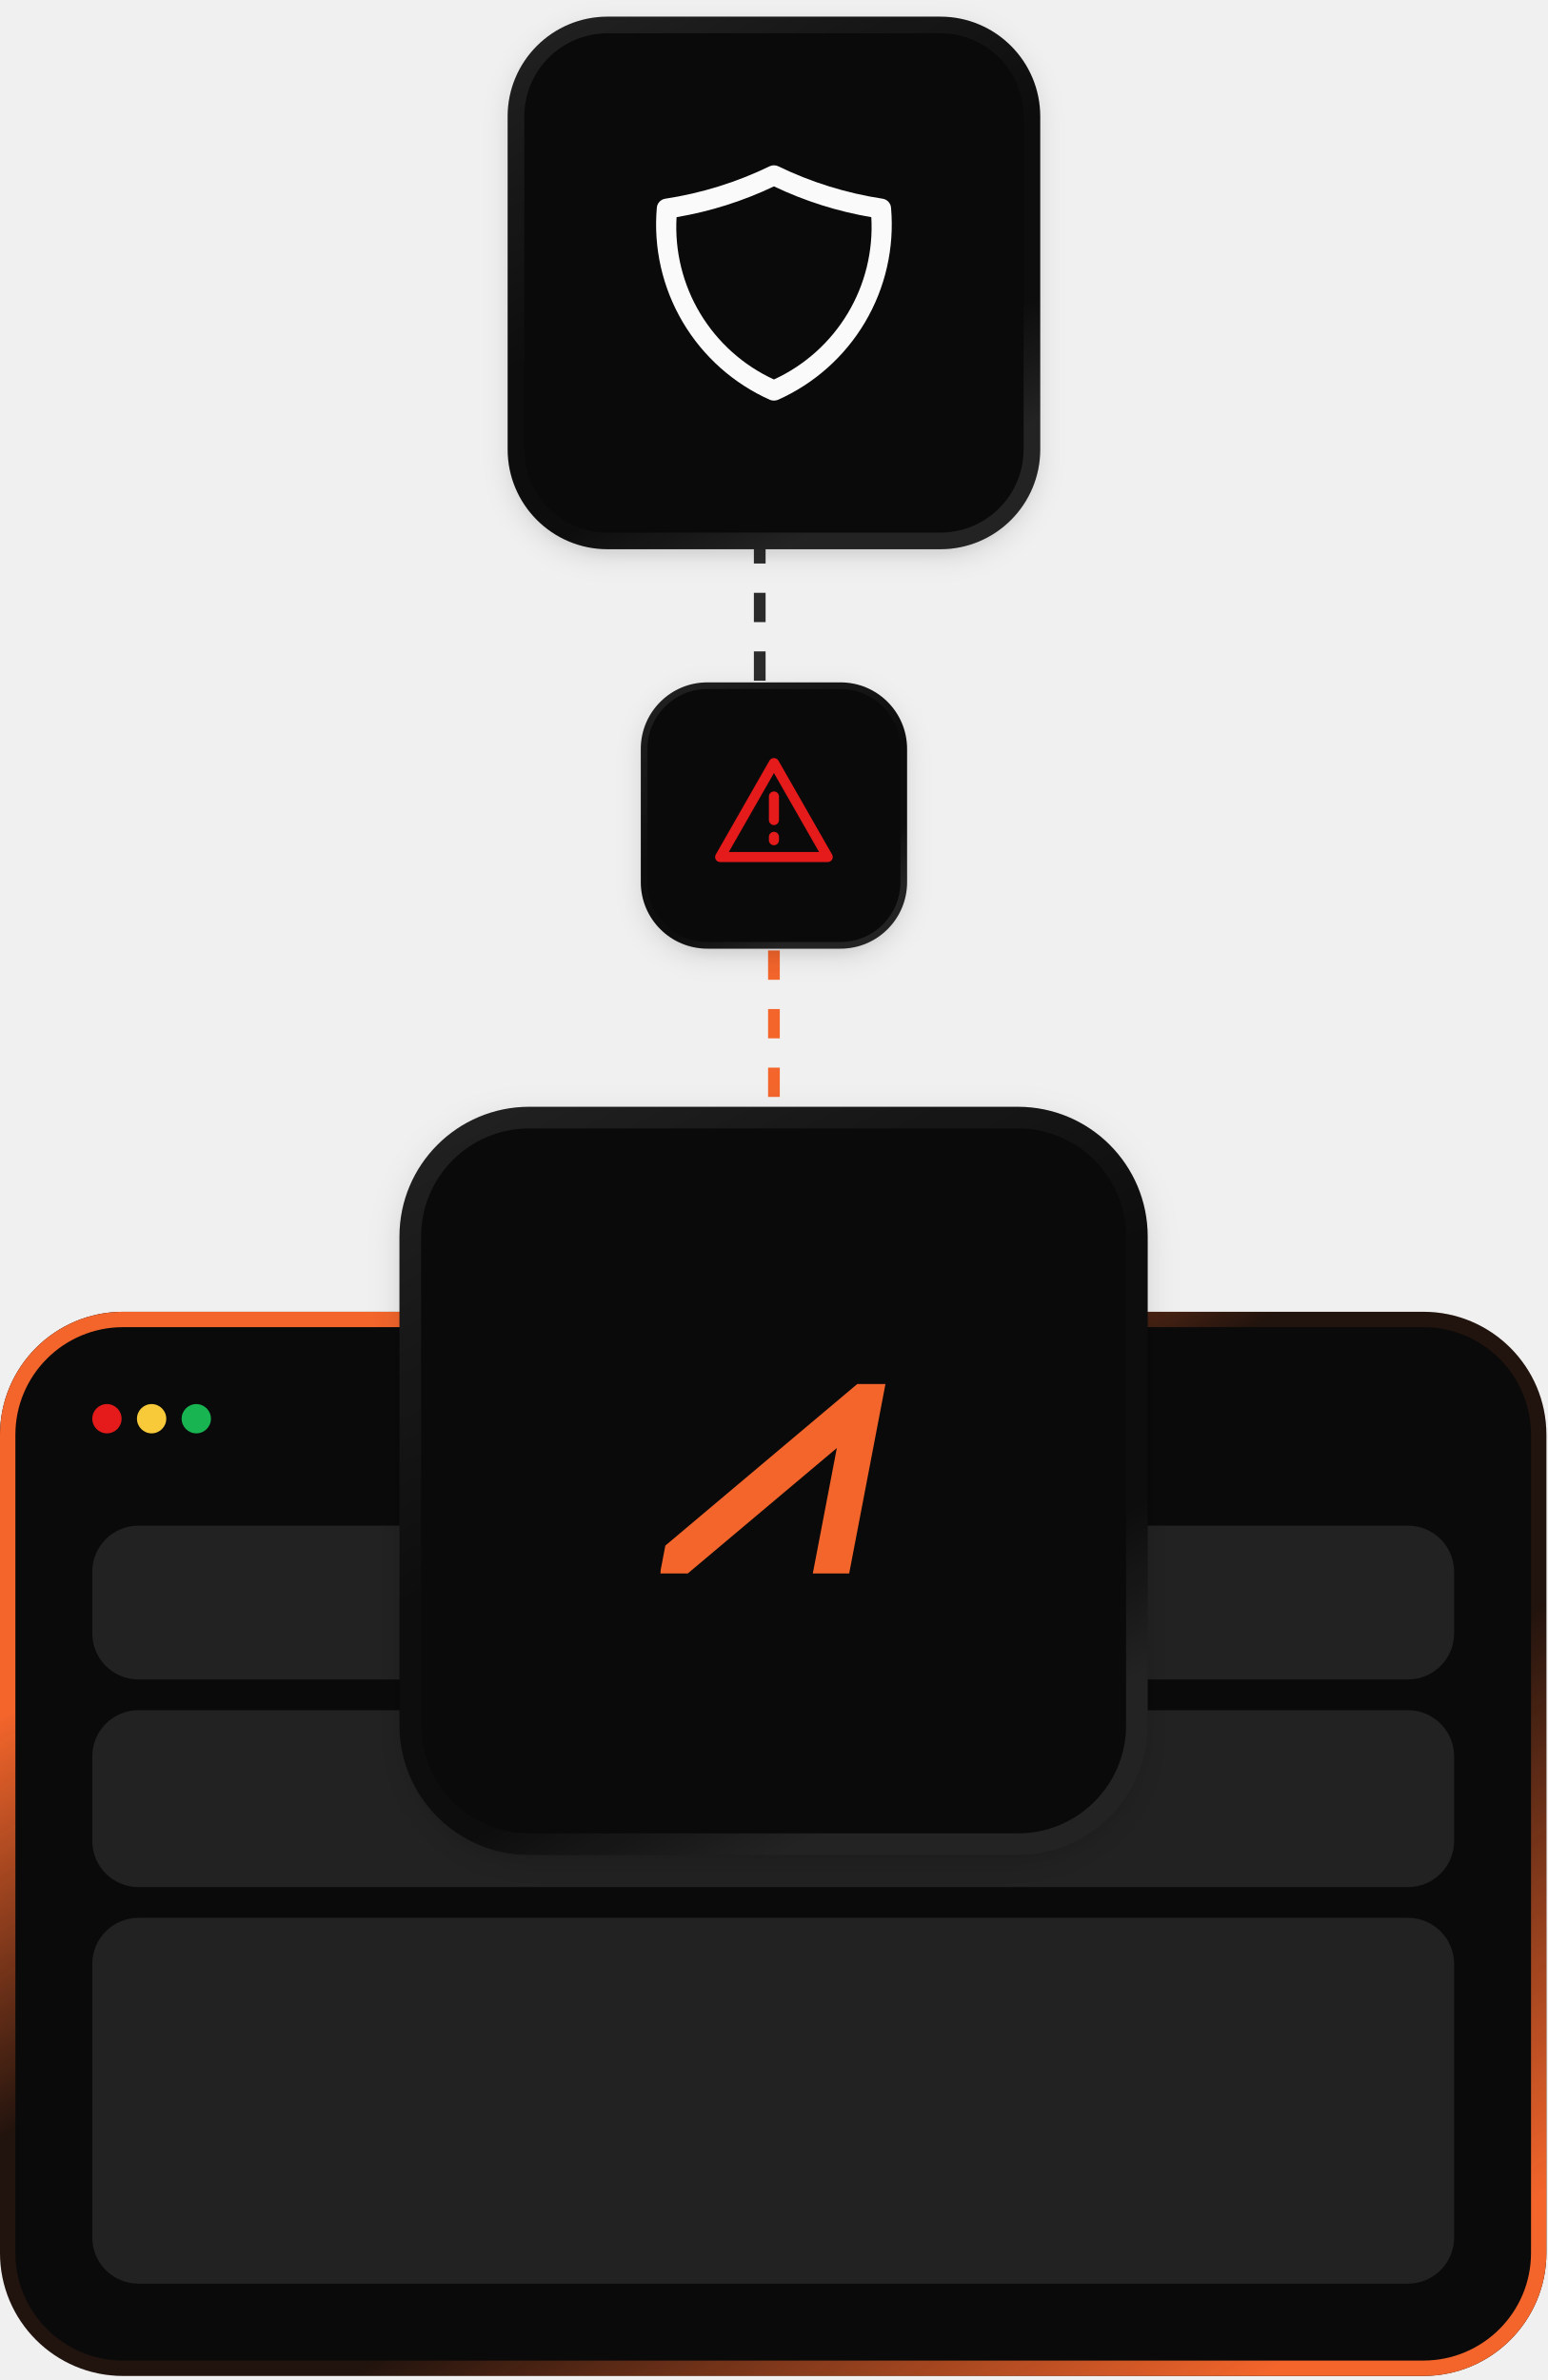
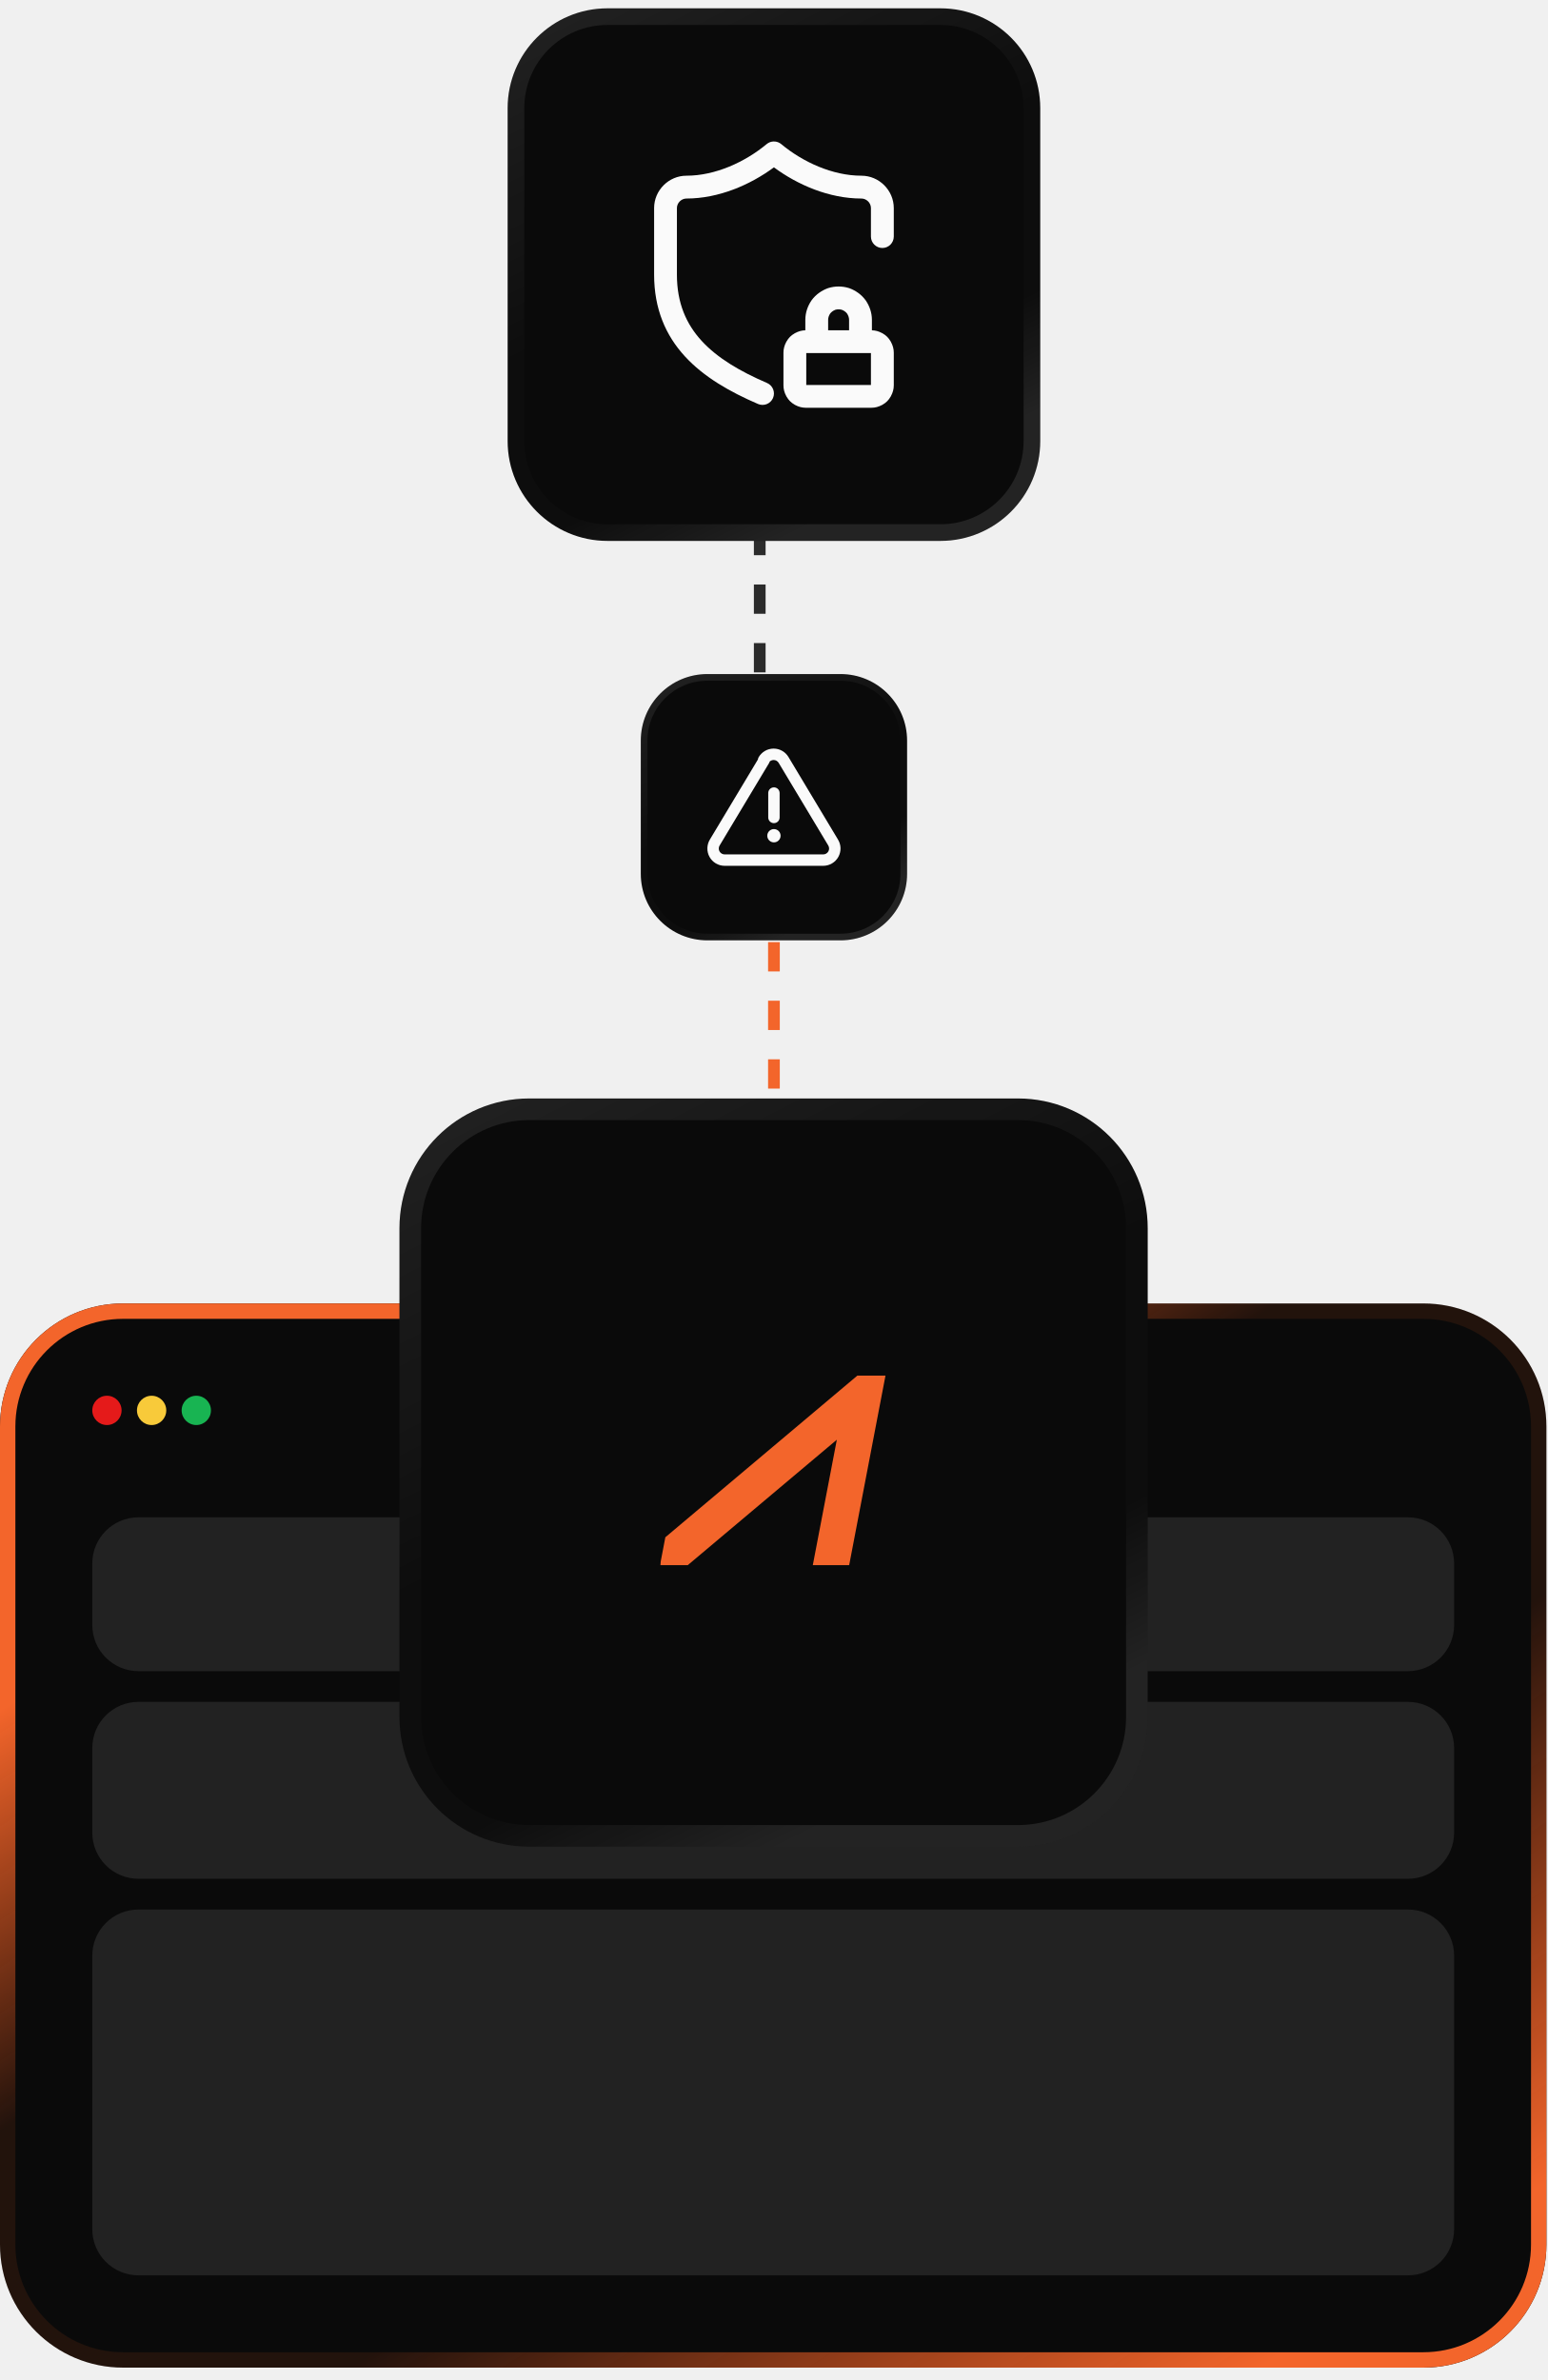
<svg xmlns="http://www.w3.org/2000/svg" width="186" height="286" viewBox="0 0 186 286" fill="none">
-   <g id="DDOS protection">
-     <g id="Connector line">
-       <path id="Connector line_2" d="M91.293 50.117L91.293 101.469" stroke="#2B2B2B" stroke-width="1.407" stroke-dasharray="3.52 3.52" />
-     </g>
-     <g id="Connector line_3">
-       <path id="Connector line_4" d="M93 107.175L93 158.527" stroke="#F3652B" stroke-width="1.407" stroke-dasharray="3.52 3.52" />
-     </g>
-     <g id="UI Element">
-       <mask id="path-5-inside-1_1616_203" fill="white">
-         <path d="M0 172.42C0 164.254 6.62 157.634 14.786 157.634H171.036C179.202 157.634 185.822 164.254 185.822 172.42V270.726C185.822 278.892 179.202 285.512 171.036 285.512H14.786C6.62 285.512 0 278.892 0 270.726V172.42Z" />
-       </mask>
-       <path d="M0 172.42C0 164.254 6.62 157.634 14.786 157.634H171.036C179.202 157.634 185.822 164.254 185.822 172.42V270.726C185.822 278.892 179.202 285.512 171.036 285.512H14.786C6.62 285.512 0 278.892 0 270.726V172.42Z" fill="#0A0A0A" />
-       <path d="M14.786 157.634V159.483H171.036V157.634V155.786H14.786V157.634ZM185.822 172.42H183.974V270.726H185.822H187.67V172.42H185.822ZM171.036 285.512V283.664H14.786V285.512V287.36H171.036V285.512ZM0 270.726H1.848V172.42H0H-1.848V270.726H0ZM14.786 285.512V283.664C7.641 283.664 1.848 277.871 1.848 270.726H0H-1.848C-1.848 279.913 5.599 287.36 14.786 287.36V285.512ZM185.822 270.726H183.974C183.974 277.871 178.181 283.664 171.036 283.664V285.512V287.36C180.223 287.36 187.67 279.913 187.67 270.726H185.822ZM171.036 157.634V159.483C178.181 159.483 183.974 165.275 183.974 172.42H185.822H187.67C187.67 163.233 180.223 155.786 171.036 155.786V157.634ZM14.786 157.634V155.786C5.599 155.786 -1.848 163.233 -1.848 172.42H0H1.848C1.848 165.275 7.641 159.483 14.786 159.483V157.634Z" fill="url(#paint0_linear_1616_203)" mask="url(#path-5-inside-1_1616_203)" />
-       <g id="Frame 636040">
-         <circle id="Ellipse 4" cx="12.85" cy="170.484" r="1.76" fill="#E51A1A" />
-         <circle id="Ellipse 5" cx="18.219" cy="170.484" r="1.76" fill="#F8CA3A" />
-         <circle id="Ellipse 6" cx="23.588" cy="170.484" r="1.76" fill="#18B452" />
-       </g>
-       <g id="Frame 636041">
-         <path id="Rectangle 1151" d="M11.09 188.879C11.09 185.816 13.572 183.334 16.634 183.334H169.188C172.251 183.334 174.733 185.816 174.733 188.879V196.271C174.733 199.334 172.251 201.816 169.188 201.816H16.634C13.572 201.816 11.09 199.334 11.09 196.271V188.879Z" fill="white" fill-opacity="0.1" />
-         <path id="Rectangle 1152" d="M11.09 211.057C11.09 207.995 13.572 205.513 16.634 205.513H169.188C172.251 205.513 174.733 207.995 174.733 211.057V221.223C174.733 224.285 172.251 226.767 169.188 226.767H16.634C13.572 226.767 11.09 224.285 11.09 221.223V211.057Z" fill="white" fill-opacity="0.1" />
-         <path id="Rectangle 1153" d="M11.09 236.008C11.09 232.946 13.572 230.464 16.634 230.464H169.188C172.251 230.464 174.733 232.946 174.733 236.008V268.878C174.733 271.94 172.251 274.422 169.188 274.422H16.634C13.572 274.422 11.09 271.94 11.09 268.878V236.008Z" fill="white" fill-opacity="0.1" />
-       </g>
-     </g>
-     <g id="Icon box" filter="url(#filter0_dd_1616_203)">
-       <mask id="path-13-inside-2_1616_203" fill="white">
-         <path d="M61 14C61 7.373 66.373 2 73 2H113C119.627 2 125 7.373 125 14V54C125 60.627 119.627 66 113 66H73C66.373 66 61 60.627 61 54V14Z" />
-       </mask>
-       <path d="M61 14C61 7.373 66.373 2 73 2H113C119.627 2 125 7.373 125 14V54C125 60.627 119.627 66 113 66H73C66.373 66 61 60.627 61 54V14Z" fill="#0A0A0A" />
-       <path d="M73 2V4H113V2V0H73V2ZM125 14H123V54H125H127V14H125ZM113 66V64H73V66V68H113V66ZM61 54H63V14H61H59V54H61ZM73 66V64C67.477 64 63 59.523 63 54H61H59C59 61.732 65.268 68 73 68V66ZM125 54H123C123 59.523 118.523 64 113 64V66V68C120.732 68 127 61.732 127 54H125ZM113 2V4C118.523 4 123 8.477 123 14H125H127C127 6.268 120.732 0 113 0V2ZM73 2V0C65.268 0 59 6.268 59 14H61H63C63 8.477 67.477 4 73 4V2Z" fill="url(#paint1_linear_1616_203)" fill-opacity="0.1" mask="url(#path-13-inside-2_1616_203)" />
-       <g id="pi-shield">
-         <path id="Vector" d="M92.999 19.864C93.172 19.864 93.343 19.901 93.5 19.973C97.475 21.904 101.72 23.222 106.089 23.884C106.355 23.931 106.598 24.066 106.777 24.269C106.956 24.471 107.06 24.728 107.075 24.998C107.487 29.782 106.397 34.575 103.954 38.709C101.512 42.843 97.841 46.111 93.453 48.059C93.307 48.11 93.154 48.138 92.999 48.14C92.845 48.138 92.692 48.11 92.547 48.059C88.158 46.111 84.486 42.843 82.044 38.709C79.602 34.575 78.512 29.782 78.924 24.998C78.938 24.728 79.043 24.471 79.222 24.269C79.401 24.066 79.644 23.931 79.909 23.884C84.279 23.222 88.523 21.903 92.498 19.973C92.656 19.901 92.827 19.864 92.999 19.864ZM92.999 22.396C89.289 24.164 85.352 25.41 81.3 26.098C81.059 30.149 82.048 34.178 84.135 37.658C86.223 41.138 89.312 43.908 92.999 45.602C96.687 43.908 99.777 41.139 101.865 37.658C103.952 34.178 104.94 30.149 104.7 26.098C100.648 25.41 96.71 24.164 92.999 22.396Z" fill="#FAFAFA" />
-       </g>
-     </g>
-     <g id="Icon box_2" filter="url(#filter1_dd_1616_203)">
-       <mask id="path-16-inside-3_1616_203" fill="white">
-         <path d="M77 90C77 85.582 80.582 82 85 82H101C105.418 82 109 85.582 109 90V106C109 110.418 105.418 114 101 114H85C80.582 114 77 110.418 77 106V90Z" />
-       </mask>
-       <path d="M77 90C77 85.582 80.582 82 85 82H101C105.418 82 109 85.582 109 90V106C109 110.418 105.418 114 101 114H85C80.582 114 77 110.418 77 106V90Z" fill="#0A0A0A" />
-       <path d="M85 82V82.8H101V82V81.2H85V82ZM109 90H108.2V106H109H109.8V90H109ZM101 114V113.2H85V114V114.8H101V114ZM77 106H77.8V90H77H76.2V106H77ZM85 114V113.2C81.024 113.2 77.8 109.976 77.8 106H77H76.2C76.2 110.86 80.14 114.8 85 114.8V114ZM109 106H108.2C108.2 109.976 104.976 113.2 101 113.2V114V114.8C105.86 114.8 109.8 110.86 109.8 106H109ZM101 82V82.8C104.976 82.8 108.2 86.024 108.2 90H109H109.8C109.8 85.14 105.86 81.2 101 81.2V82ZM85 82V81.2C80.14 81.2 76.2 85.14 76.2 90H77H77.8C77.8 86.024 81.024 82.8 85 82.8V82Z" fill="url(#paint2_linear_1616_203)" fill-opacity="0.1" mask="url(#path-16-inside-3_1616_203)" />
-       <g id="pi-exclamation-triangle">
-         <path id="Vector_2" d="M93 91.094C93.104 91.094 93.206 91.12 93.298 91.169C93.389 91.218 93.468 91.289 93.525 91.376L99.989 102.688C100.041 102.781 100.068 102.885 100.068 102.991C100.068 103.097 100.041 103.201 99.989 103.294C99.935 103.385 99.858 103.46 99.766 103.513C99.674 103.565 99.57 103.592 99.464 103.593H86.536C86.43 103.592 86.326 103.565 86.234 103.513C86.142 103.46 86.065 103.385 86.011 103.294C85.959 103.201 85.932 103.097 85.932 102.991C85.932 102.885 85.959 102.781 86.011 102.688L92.475 91.376C92.532 91.289 92.611 91.218 92.702 91.169C92.794 91.12 92.896 91.094 93 91.094ZM87.578 102.381H98.422L93 92.895L87.578 102.381ZM93 99.957C93.161 99.957 93.315 100.02 93.429 100.134C93.542 100.247 93.606 100.402 93.606 100.562V100.967C93.604 101.127 93.539 101.279 93.426 101.393C93.313 101.506 93.16 101.57 93 101.572C92.84 101.57 92.687 101.506 92.574 101.393C92.461 101.279 92.396 101.127 92.394 100.967V100.562C92.394 100.402 92.458 100.247 92.571 100.134C92.685 100.02 92.839 99.957 93 99.957ZM93 95.108C93.161 95.108 93.315 95.172 93.429 95.286C93.542 95.4 93.606 95.554 93.606 95.715V98.543C93.604 98.703 93.539 98.856 93.426 98.969C93.313 99.082 93.16 99.146 93 99.148C92.84 99.146 92.687 99.082 92.574 98.969C92.461 98.856 92.396 98.703 92.394 98.543V95.715C92.394 95.554 92.458 95.4 92.571 95.286C92.685 95.172 92.839 95.108 93 95.108Z" fill="#E51A1A" />
-       </g>
-     </g>
-     <g id="Icon box_3" filter="url(#filter2_dd_1616_203)">
-       <mask id="path-19-inside-4_1616_203" fill="white">
-         <path d="M48 148.594C48 139.982 54.982 133 63.594 133H122.319C130.932 133 137.914 139.982 137.914 148.594V207.319C137.914 215.932 130.932 222.914 122.319 222.914H63.594C54.982 222.914 48 215.932 48 207.319V148.594Z" />
-       </mask>
-       <path d="M48 148.594C48 139.982 54.982 133 63.594 133H122.319C130.932 133 137.914 139.982 137.914 148.594V207.319C137.914 215.932 130.932 222.914 122.319 222.914H63.594C54.982 222.914 48 215.932 48 207.319V148.594Z" fill="#0A0A0A" />
-       <path d="M63.594 133V135.599H122.319V133V130.401H63.594V133ZM137.914 148.594H135.315V207.319H137.914H140.513V148.594H137.914ZM122.319 222.914V220.315H63.594V222.914V225.513H122.319V222.914ZM48 207.319H50.599V148.594H48H45.401V207.319H48ZM63.594 222.914V220.315C56.417 220.315 50.599 214.497 50.599 207.319H48H45.401C45.401 217.367 53.546 225.513 63.594 225.513V222.914ZM137.914 207.319H135.315C135.315 214.497 129.497 220.315 122.319 220.315V222.914V225.513C132.367 225.513 140.513 217.367 140.513 207.319H137.914ZM122.319 133V135.599C129.497 135.599 135.315 141.417 135.315 148.594H137.914H140.513C140.513 138.546 132.367 130.401 122.319 130.401V133ZM63.594 133V130.401C53.546 130.401 45.401 138.546 45.401 148.594H48H50.599C50.599 141.417 56.417 135.599 63.594 135.599V133Z" fill="url(#paint3_linear_1616_203)" fill-opacity="0.1" mask="url(#path-19-inside-4_1616_203)" />
-       <g id="Brand">
-         <g id="Frame" clip-path="url(#clip0_1616_203)">
-           <g id="Clip path group">
-             <mask id="mask0_1616_203" style="mask-type:luminance" maskUnits="userSpaceOnUse" x="79" y="166" width="28" height="24">
-               <g id="clip0_4263_24662">
-                 <path id="Vector_3" d="M106.602 166.261H79.311V189.653H106.602V166.261Z" fill="white" />
-               </g>
-             </mask>
-             <g mask="url(#mask0_1616_203)">
-               <g id="Group">
-                 <path id="Vector_4" fill-rule="evenodd" clip-rule="evenodd" d="M103.076 166.261L79.95 185.731L79.311 189.082H82.643L100.558 174.008L97.67 189.082H102.04L106.412 166.261H103.076Z" fill="#F3652B" />
+   <g transform="translate(0 1)">
+     <g id="All scenes">
+       <g id="DDOS protection">
+         <g id="Connector line">
+           <path id="Connector line_2" d="M91.293 48.117L91.293 99.469" stroke="#2B2B2B" stroke-width="1.407" stroke-dasharray="3.52 3.52" />
+         </g>
+         <g id="Connector line_3">
+           <path id="Connector line_4" d="M93 105.175L93 156.527" stroke="#F3652B" stroke-width="1.407" stroke-dasharray="3.52 3.52" />
+         </g>
+         <g id="UI Element">
+           <mask id="path-5-inside-1_1616_203" fill="white">
+             <path d="M0 170.42C0 162.254 6.62 155.634 14.786 155.634H171.036C179.202 155.634 185.822 162.254 185.822 170.42V268.726C185.822 276.892 179.202 283.512 171.036 283.512H14.786C6.62 283.512 0 276.892 0 268.726V170.42Z" />
+           </mask>
+           <path d="M0 170.42C0 162.254 6.62 155.634 14.786 155.634H171.036C179.202 155.634 185.822 162.254 185.822 170.42V268.726C185.822 276.892 179.202 283.512 171.036 283.512H14.786C6.62 283.512 0 276.892 0 268.726V170.42Z" fill="#0A0A0A" />
+           <path d="M14.786 155.634V157.483H171.036V155.634V153.786H14.786V155.634ZM185.822 170.42H183.974V268.726H185.822H187.67V170.42H185.822ZM171.036 283.512V281.664H14.786V283.512V285.36H171.036V283.512ZM0 268.726H1.848V170.42H0H-1.848V268.726H0ZM14.786 283.512V281.664C7.641 281.664 1.848 275.871 1.848 268.726H0H-1.848C-1.848 277.913 5.599 285.36 14.786 285.36V283.512ZM185.822 268.726H183.974C183.974 275.871 178.181 281.664 171.036 281.664V283.512V285.36C180.223 285.36 187.67 277.913 187.67 268.726H185.822ZM171.036 155.634V157.483C178.181 157.483 183.974 163.275 183.974 170.42H185.822H187.67C187.67 161.233 180.223 153.786 171.036 153.786V155.634ZM14.786 155.634V153.786C5.599 153.786 -1.848 161.233 -1.848 170.42H0H1.848C1.848 163.275 7.641 157.483 14.786 157.483V155.634Z" fill="url(#paint0_linear_1616_203)" mask="url(#path-5-inside-1_1616_203)" />
+           <g id="Frame 636040">
+             <circle id="Ellipse 4" cx="12.85" cy="168.484" r="1.76" fill="#E51A1A" />
+             <circle id="Ellipse 5" cx="18.219" cy="168.484" r="1.76" fill="#F8CA3A" />
+             <circle id="Ellipse 6" cx="23.588" cy="168.484" r="1.76" fill="#18B452" />
+           </g>
+           <g id="Frame 636041">
+             <path id="Rectangle 1151" d="M11.09 186.879C11.09 183.816 13.572 181.334 16.634 181.334H169.188C172.251 181.334 174.733 183.816 174.733 186.879V194.271C174.733 197.334 172.251 199.816 169.188 199.816H16.634C13.572 199.816 11.09 197.334 11.09 194.271V186.879Z" fill="white" fill-opacity="0.1" />
+             <path id="Rectangle 1152" d="M11.09 209.057C11.09 205.995 13.572 203.513 16.634 203.513H169.188C172.251 203.513 174.733 205.995 174.733 209.057V219.223C174.733 222.285 172.251 224.767 169.188 224.767H16.634C13.572 224.767 11.09 222.285 11.09 219.223V209.057Z" fill="white" fill-opacity="0.1" />
+             <path id="Rectangle 1153" d="M11.09 234.008C11.09 230.946 13.572 228.464 16.634 228.464H169.188C172.251 228.464 174.733 230.946 174.733 234.008V266.878C174.733 269.94 172.251 272.422 169.188 272.422H16.634C13.572 272.422 11.09 269.94 11.09 266.878V234.008Z" fill="white" fill-opacity="0.1" />
+           </g>
+         </g>
+         <g id="Icon box">
+           <mask id="path-13-inside-2_1616_203" fill="white">
+             <path d="M61 12C61 5.373 66.373 0 73 0H113C119.627 0 125 5.373 125 12V52C125 58.627 119.627 64 113 64H73C66.373 64 61 58.627 61 52V12Z" />
+           </mask>
+           <path d="M61 12C61 5.373 66.373 0 73 0H113C119.627 0 125 5.373 125 12V52C125 58.627 119.627 64 113 64H73C66.373 64 61 58.627 61 52V12Z" fill="#0A0A0A" />
+           <path d="M73 0V2H113V0V-2H73V0ZM125 12H123V52H125H127V12H125ZM113 64V62H73V64V66H113V64ZM61 52H63V12H61H59V52H61ZM73 64V62C67.477 62 63 57.523 63 52H61H59C59 59.732 65.268 66 73 66V64ZM125 52H123C123 57.523 118.523 62 113 62V64V66C120.732 66 127 59.732 127 52H125ZM113 0V2C118.523 2 123 6.477 123 12H125H127C127 4.268 120.732 -2 113 -2V0ZM73 0V-2C65.268 -2 59 4.268 59 12H61H63C63 6.477 67.477 2 73 2V0Z" fill="url(#paint1_linear_1616_203)" fill-opacity="0.1" mask="url(#path-13-inside-2_1616_203)" />
+           <g id="ai-secure-pillar">
+             <path id="Vector" fill-rule="evenodd" clip-rule="evenodd" d="M99.547 33.612C100.342 33.367 101.199 33.367 101.995 33.612C102.015 33.618 102.038 33.625 102.059 33.632C102.797 33.9 103.508 34.382 104.015 35.081C104.025 35.093 104.034 35.104 104.041 35.116C104.484 35.767 104.772 36.569 104.772 37.429V38.69C105.195 38.7 105.606 38.814 105.981 39.022L105.983 39.017C105.999 39.024 106.013 39.038 106.029 39.045C106.045 39.054 106.061 39.058 106.077 39.068L106.075 39.072C106.47 39.292 106.793 39.616 107.014 40.014L107.019 40.009C107.028 40.025 107.035 40.044 107.042 40.06C107.051 40.073 107.062 40.089 107.069 40.103H107.065C107.279 40.496 107.401 40.93 107.401 41.374V45.314C107.401 45.758 107.279 46.192 107.065 46.583L107.069 46.585C107.062 46.597 107.053 46.608 107.046 46.62C107.037 46.638 107.028 46.661 107.019 46.679L107.014 46.674C106.793 47.072 106.47 47.397 106.075 47.616L106.077 47.621C106.061 47.63 106.043 47.634 106.029 47.644C106.013 47.653 105.999 47.664 105.983 47.673L105.981 47.669C105.59 47.884 105.158 48 104.715 48H96.829C96.386 48 95.951 47.884 95.558 47.669V47.673C95.547 47.666 95.535 47.657 95.522 47.65C95.503 47.639 95.483 47.632 95.465 47.621L95.469 47.616C95.071 47.397 94.747 47.072 94.527 46.674L94.523 46.679C94.511 46.661 94.505 46.638 94.493 46.62C94.489 46.608 94.477 46.597 94.47 46.585L94.475 46.583C94.26 46.192 94.143 45.758 94.143 45.314V41.374C94.143 40.93 94.26 40.496 94.475 40.103H94.47C94.479 40.089 94.491 40.073 94.498 40.06C94.507 40.044 94.514 40.025 94.523 40.009L94.527 40.014C94.747 39.616 95.071 39.292 95.469 39.072L95.465 39.068C95.483 39.056 95.503 39.049 95.522 39.038C95.533 39.033 95.547 39.022 95.558 39.017V39.022C95.933 38.814 96.349 38.7 96.772 38.69V37.429C96.772 36.569 97.058 35.767 97.503 35.116L97.526 35.081C98.036 34.382 98.745 33.9 99.485 33.632L99.547 33.612ZM96.884 45.26H104.655V41.429H96.884V45.26ZM101.154 36.224C100.905 36.153 100.637 36.153 100.386 36.224C100.118 36.327 99.897 36.492 99.753 36.684C99.593 36.928 99.513 37.189 99.513 37.429V38.688H102.029V37.429C102.029 37.186 101.947 36.924 101.785 36.677C101.638 36.487 101.421 36.325 101.154 36.224ZM92.322 16.178C92.811 15.902 93.433 15.948 93.878 16.318C96.443 18.455 100.029 20.114 103.513 20.114C105.643 20.114 107.398 21.872 107.401 24V27.429C107.398 28.185 106.786 28.8 106.029 28.8C105.273 28.8 104.658 28.185 104.655 27.429V24C104.655 23.388 104.127 22.857 103.513 22.857C99.638 22.857 95.846 21.218 92.998 19.109C90.148 21.218 86.358 22.857 82.484 22.857C81.871 22.857 81.341 23.388 81.341 24V32C81.341 35.424 82.468 37.952 84.324 39.973C86.219 42.034 88.927 43.628 92.173 45.024C92.868 45.326 93.188 46.133 92.889 46.83C92.589 47.525 91.78 47.845 91.085 47.545C87.7 46.087 84.58 44.306 82.303 41.826C79.988 39.305 78.601 36.117 78.601 32V24C78.601 21.872 80.356 20.114 82.484 20.114C85.97 20.114 89.554 18.455 92.121 16.318L92.322 16.178Z" fill="#FAFAFA" />
+           </g>
+         </g>
+         <g id="Icon box_2">
+           <mask id="path-16-inside-3_1616_203" fill="white">
+             <path d="M77 88C77 83.582 80.582 80 85 80H101C105.418 80 109 83.582 109 88V104C109 108.418 105.418 112 101 112H85C80.582 112 77 108.418 77 104V88Z" />
+           </mask>
+           <path d="M77 88C77 83.582 80.582 80 85 80H101C105.418 80 109 83.582 109 88V104C109 108.418 105.418 112 101 112H85C80.582 112 77 108.418 77 104V88Z" fill="#0A0A0A" />
+           <path d="M85 80V80.8H101V80V79.2H85V80ZM109 88H108.2V104H109H109.8V88H109ZM101 112V111.2H85V112V112.8H101V112ZM77 104H77.8V88H77H76.2V104H77ZM85 112V111.2C81.024 111.2 77.8 107.976 77.8 104H77H76.2C76.2 108.86 80.14 112.8 85 112.8V112ZM109 104H108.2C108.2 107.976 104.976 111.2 101 111.2V112V112.8C105.86 112.8 109.8 108.86 109.8 104H109ZM101 80V80.8C104.976 80.8 108.2 84.024 108.2 88H109H109.8C109.8 83.14 105.86 79.2 101 79.2V80ZM85 80V79.2C80.14 79.2 76.2 83.14 76.2 88H77H77.8C77.8 84.024 81.024 80.8 85 80.8V80Z" fill="url(#paint2_linear_1616_203)" fill-opacity="0.1" mask="url(#path-16-inside-3_1616_203)" />
+           <g id="pi-exclamation-triangle">
+             <path id="Vector_2" fill-rule="evenodd" clip-rule="evenodd" d="M92.999 98.629C93.441 98.629 93.799 98.986 93.799 99.427C93.799 99.87 93.441 100.227 92.999 100.227C92.557 100.227 92.198 99.87 92.198 99.427C92.2 98.986 92.557 98.629 92.999 98.629ZM92.999 93.615C93.378 93.615 93.684 93.921 93.684 94.3V97.231C93.684 97.609 93.378 97.916 92.999 97.916C92.621 97.916 92.314 97.609 92.314 97.231V94.3C92.314 93.921 92.62 93.615 92.999 93.615ZM92.963 88.957C93.33 88.957 93.689 89.052 94.005 89.237C94.318 89.418 94.578 89.679 94.76 89.991L100.688 99.872C100.882 100.185 100.99 100.545 101 100.914C101.009 101.282 100.92 101.647 100.741 101.97C100.563 102.292 100.302 102.561 99.986 102.75C99.669 102.938 99.307 103.04 98.939 103.043H87.06C86.692 103.041 86.33 102.938 86.013 102.75C85.697 102.561 85.436 102.292 85.258 101.97C85.079 101.647 84.992 101.282 85.001 100.914C85.01 100.545 85.116 100.185 85.31 99.872L91.073 90.267C91.083 90.177 91.11 90.088 91.158 90.003C91.34 89.686 91.603 89.421 91.919 89.237C92.236 89.052 92.597 88.957 92.963 88.957ZM92.963 90.327C92.838 90.327 92.716 90.361 92.609 90.423C92.565 90.448 92.524 90.478 92.487 90.511C92.472 90.575 92.451 90.638 92.415 90.696L86.482 100.586L86.477 100.594C86.411 100.7 86.376 100.823 86.372 100.947C86.369 101.073 86.398 101.198 86.459 101.307C86.519 101.417 86.608 101.508 86.716 101.572C86.823 101.636 86.947 101.671 87.072 101.672H98.927C99.053 101.671 99.177 101.636 99.284 101.572C99.391 101.508 99.48 101.417 99.54 101.307C99.601 101.198 99.632 101.073 99.628 100.947C99.626 100.823 99.588 100.7 99.523 100.594L99.518 100.586L93.584 90.696L93.576 90.683C93.515 90.575 93.425 90.486 93.317 90.423C93.21 90.361 93.088 90.327 92.963 90.327Z" fill="#FAFAFA" />
+           </g>
+         </g>
+         <g id="Icon box_3">
+           <mask id="path-19-inside-4_1616_203" fill="white">
+             <path d="M48 146.594C48 137.982 54.982 131 63.594 131H122.319C130.932 131 137.914 137.982 137.914 146.594V205.319C137.914 213.932 130.932 220.914 122.319 220.914H63.594C54.982 220.914 48 213.932 48 205.319V146.594Z" />
+           </mask>
+           <path d="M48 146.594C48 137.982 54.982 131 63.594 131H122.319C130.932 131 137.914 137.982 137.914 146.594V205.319C137.914 213.932 130.932 220.914 122.319 220.914H63.594C54.982 220.914 48 213.932 48 205.319V146.594Z" fill="#0A0A0A" />
+           <path d="M63.594 131V133.599H122.319V131V128.401H63.594V131ZM137.914 146.594H135.315V205.319H137.914H140.513V146.594H137.914ZM122.319 220.914V218.315H63.594V220.914V223.513H122.319V220.914ZM48 205.319H50.599V146.594H48H45.401V205.319H48ZM63.594 220.914V218.315C56.417 218.315 50.599 212.497 50.599 205.319H48H45.401C45.401 215.367 53.546 223.513 63.594 223.513V220.914ZM137.914 205.319H135.315C135.315 212.497 129.497 218.315 122.319 218.315V220.914V223.513C132.367 223.513 140.513 215.367 140.513 205.319H137.914ZM122.319 131V133.599C129.497 133.599 135.315 139.417 135.315 146.594H137.914H140.513C140.513 136.546 132.367 128.401 122.319 128.401V131ZM63.594 131V128.401C53.546 128.401 45.401 136.546 45.401 146.594H48H50.599C50.599 139.417 56.417 133.599 63.594 133.599V131Z" fill="url(#paint3_linear_1616_203)" fill-opacity="0.1" mask="url(#path-19-inside-4_1616_203)" />
+           <g id="Brand">
+             <g id="Frame" clip-path="url(#clip0_1616_203)">
+               <g id="Clip path group">
+                 <mask id="mask0_1616_203" style="mask-type:luminance" maskUnits="userSpaceOnUse" x="79" y="164" width="28" height="24">
+                   <g id="clip0_4263_24662">
+                     <path id="Vector_3" d="M106.602 164.261H79.311V187.653H106.602V164.261Z" fill="white" />
+                   </g>
+                 </mask>
+                 <g mask="url(#mask0_1616_203)">
+                   <g id="Group">
+                     <path id="Vector_4" fill-rule="evenodd" clip-rule="evenodd" d="M103.076 164.261L79.95 183.731L79.311 187.082H82.643L100.558 172.008L97.67 187.082H102.04L106.412 164.261H103.076Z" fill="#F3652B" />
+                   </g>
+                 </g>
              </g>
            </g>
          </g>
        </g>
      </g>
    </g>
  </g>
  <defs>
-     <filter id="filter0_dd_1616_203" x="58" y="0" width="70" height="70" filterUnits="userSpaceOnUse" color-interpolation-filters="sRGB">
-       <feFlood flood-opacity="0" result="BackgroundImageFix" />
-       <feColorMatrix in="SourceAlpha" type="matrix" values="0 0 0 0 0 0 0 0 0 0 0 0 0 0 0 0 0 0 127 0" result="hardAlpha" />
-       <feMorphology radius="1" operator="erode" in="SourceAlpha" result="effect1_dropShadow_1616_203" />
-       <feOffset dy="1" />
-       <feGaussianBlur stdDeviation="1" />
-       <feColorMatrix type="matrix" values="0 0 0 0 0 0 0 0 0 0 0 0 0 0 0 0 0 0 0.1 0" />
-       <feBlend mode="normal" in2="BackgroundImageFix" result="effect1_dropShadow_1616_203" />
-       <feColorMatrix in="SourceAlpha" type="matrix" values="0 0 0 0 0 0 0 0 0 0 0 0 0 0 0 0 0 0 127 0" result="hardAlpha" />
-       <feOffset dy="1" />
-       <feGaussianBlur stdDeviation="1.5" />
-       <feColorMatrix type="matrix" values="0 0 0 0 0 0 0 0 0 0 0 0 0 0 0 0 0 0 0.1 0" />
-       <feBlend mode="normal" in2="effect1_dropShadow_1616_203" result="effect2_dropShadow_1616_203" />
-       <feBlend mode="normal" in="SourceGraphic" in2="effect2_dropShadow_1616_203" result="shape" />
-     </filter>
-     <filter id="filter1_dd_1616_203" x="74" y="80" width="38" height="38" filterUnits="userSpaceOnUse" color-interpolation-filters="sRGB">
-       <feFlood flood-opacity="0" result="BackgroundImageFix" />
-       <feColorMatrix in="SourceAlpha" type="matrix" values="0 0 0 0 0 0 0 0 0 0 0 0 0 0 0 0 0 0 127 0" result="hardAlpha" />
-       <feMorphology radius="1" operator="erode" in="SourceAlpha" result="effect1_dropShadow_1616_203" />
-       <feOffset dy="1" />
-       <feGaussianBlur stdDeviation="1" />
-       <feColorMatrix type="matrix" values="0 0 0 0 0 0 0 0 0 0 0 0 0 0 0 0 0 0 0.1 0" />
-       <feBlend mode="normal" in2="BackgroundImageFix" result="effect1_dropShadow_1616_203" />
-       <feColorMatrix in="SourceAlpha" type="matrix" values="0 0 0 0 0 0 0 0 0 0 0 0 0 0 0 0 0 0 127 0" result="hardAlpha" />
-       <feOffset dy="1" />
-       <feGaussianBlur stdDeviation="1.5" />
-       <feColorMatrix type="matrix" values="0 0 0 0 0 0 0 0 0 0 0 0 0 0 0 0 0 0 0.1 0" />
-       <feBlend mode="normal" in2="effect1_dropShadow_1616_203" result="effect2_dropShadow_1616_203" />
-       <feBlend mode="normal" in="SourceGraphic" in2="effect2_dropShadow_1616_203" result="shape" />
-     </filter>
-     <filter id="filter2_dd_1616_203" x="44.101" y="130.401" width="97.711" height="97.711" filterUnits="userSpaceOnUse" color-interpolation-filters="sRGB">
-       <feFlood flood-opacity="0" result="BackgroundImageFix" />
-       <feColorMatrix in="SourceAlpha" type="matrix" values="0 0 0 0 0 0 0 0 0 0 0 0 0 0 0 0 0 0 127 0" result="hardAlpha" />
-       <feMorphology radius="1.3" operator="erode" in="SourceAlpha" result="effect1_dropShadow_1616_203" />
-       <feOffset dy="1.3" />
-       <feGaussianBlur stdDeviation="1.3" />
-       <feColorMatrix type="matrix" values="0 0 0 0 0 0 0 0 0 0 0 0 0 0 0 0 0 0 0.1 0" />
-       <feBlend mode="normal" in2="BackgroundImageFix" result="effect1_dropShadow_1616_203" />
-       <feColorMatrix in="SourceAlpha" type="matrix" values="0 0 0 0 0 0 0 0 0 0 0 0 0 0 0 0 0 0 127 0" result="hardAlpha" />
-       <feOffset dy="1.3" />
-       <feGaussianBlur stdDeviation="1.949" />
-       <feColorMatrix type="matrix" values="0 0 0 0 0 0 0 0 0 0 0 0 0 0 0 0 0 0 0.1 0" />
-       <feBlend mode="normal" in2="effect1_dropShadow_1616_203" result="effect2_dropShadow_1616_203" />
-       <feBlend mode="normal" in="SourceGraphic" in2="effect2_dropShadow_1616_203" result="shape" />
-     </filter>
-     <linearGradient id="paint0_linear_1616_203" x1="38.471" y1="181.611" x2="119.313" y2="306.385" gradientUnits="userSpaceOnUse">
+     <linearGradient id="paint0_linear_1616_203" x1="38.471" y1="179.611" x2="119.313" y2="304.385" gradientUnits="userSpaceOnUse">
      <stop stop-color="#F3652B" />
-       <stop offset="0.285" stop-color="#F3652B" stop-opacity="0.1" />
-       <stop offset="0.6" stop-color="#F3652B" stop-opacity="0.1" />
+       <stop offset="0.285" stop-color="#FE601F" stop-opacity="0.1" />
+       <stop offset="0.6" stop-color="#FE601F" stop-opacity="0.1" />
      <stop offset="1" stop-color="#F3652B" />
    </linearGradient>
-     <linearGradient id="paint1_linear_1616_203" x1="61" y1="2" x2="93" y2="66" gradientUnits="userSpaceOnUse">
+     <linearGradient id="paint1_linear_1616_203" x1="61" y1="0" x2="93" y2="64" gradientUnits="userSpaceOnUse">
      <stop stop-color="white" />
      <stop offset="0.548" stop-color="white" stop-opacity="0.1" />
      <stop offset="0.817" stop-color="white" stop-opacity="0.1" />
      <stop offset="1" stop-color="white" />
    </linearGradient>
-     <linearGradient id="paint2_linear_1616_203" x1="77" y1="82" x2="93" y2="114" gradientUnits="userSpaceOnUse">
+     <linearGradient id="paint2_linear_1616_203" x1="77" y1="80" x2="93" y2="112" gradientUnits="userSpaceOnUse">
      <stop stop-color="white" />
      <stop offset="0.548" stop-color="white" stop-opacity="0.1" />
      <stop offset="0.817" stop-color="white" stop-opacity="0.1" />
      <stop offset="1" stop-color="white" />
    </linearGradient>
-     <linearGradient id="paint3_linear_1616_203" x1="48" y1="133" x2="92.957" y2="222.914" gradientUnits="userSpaceOnUse">
+     <linearGradient id="paint3_linear_1616_203" x1="48" y1="131" x2="92.957" y2="220.914" gradientUnits="userSpaceOnUse">
      <stop stop-color="white" />
      <stop offset="0.548" stop-color="white" stop-opacity="0.1" />
      <stop offset="0.817" stop-color="white" stop-opacity="0.1" />
      <stop offset="1" stop-color="white" />
    </linearGradient>
    <clipPath id="clip0_1616_203">
-       <rect width="27.29" height="23.392" fill="white" transform="translate(79.3115 166.261)" />
+       <rect width="27.29" height="23.392" fill="white" transform="translate(79.3115 164.261)" />
    </clipPath>
  </defs>
</svg>
